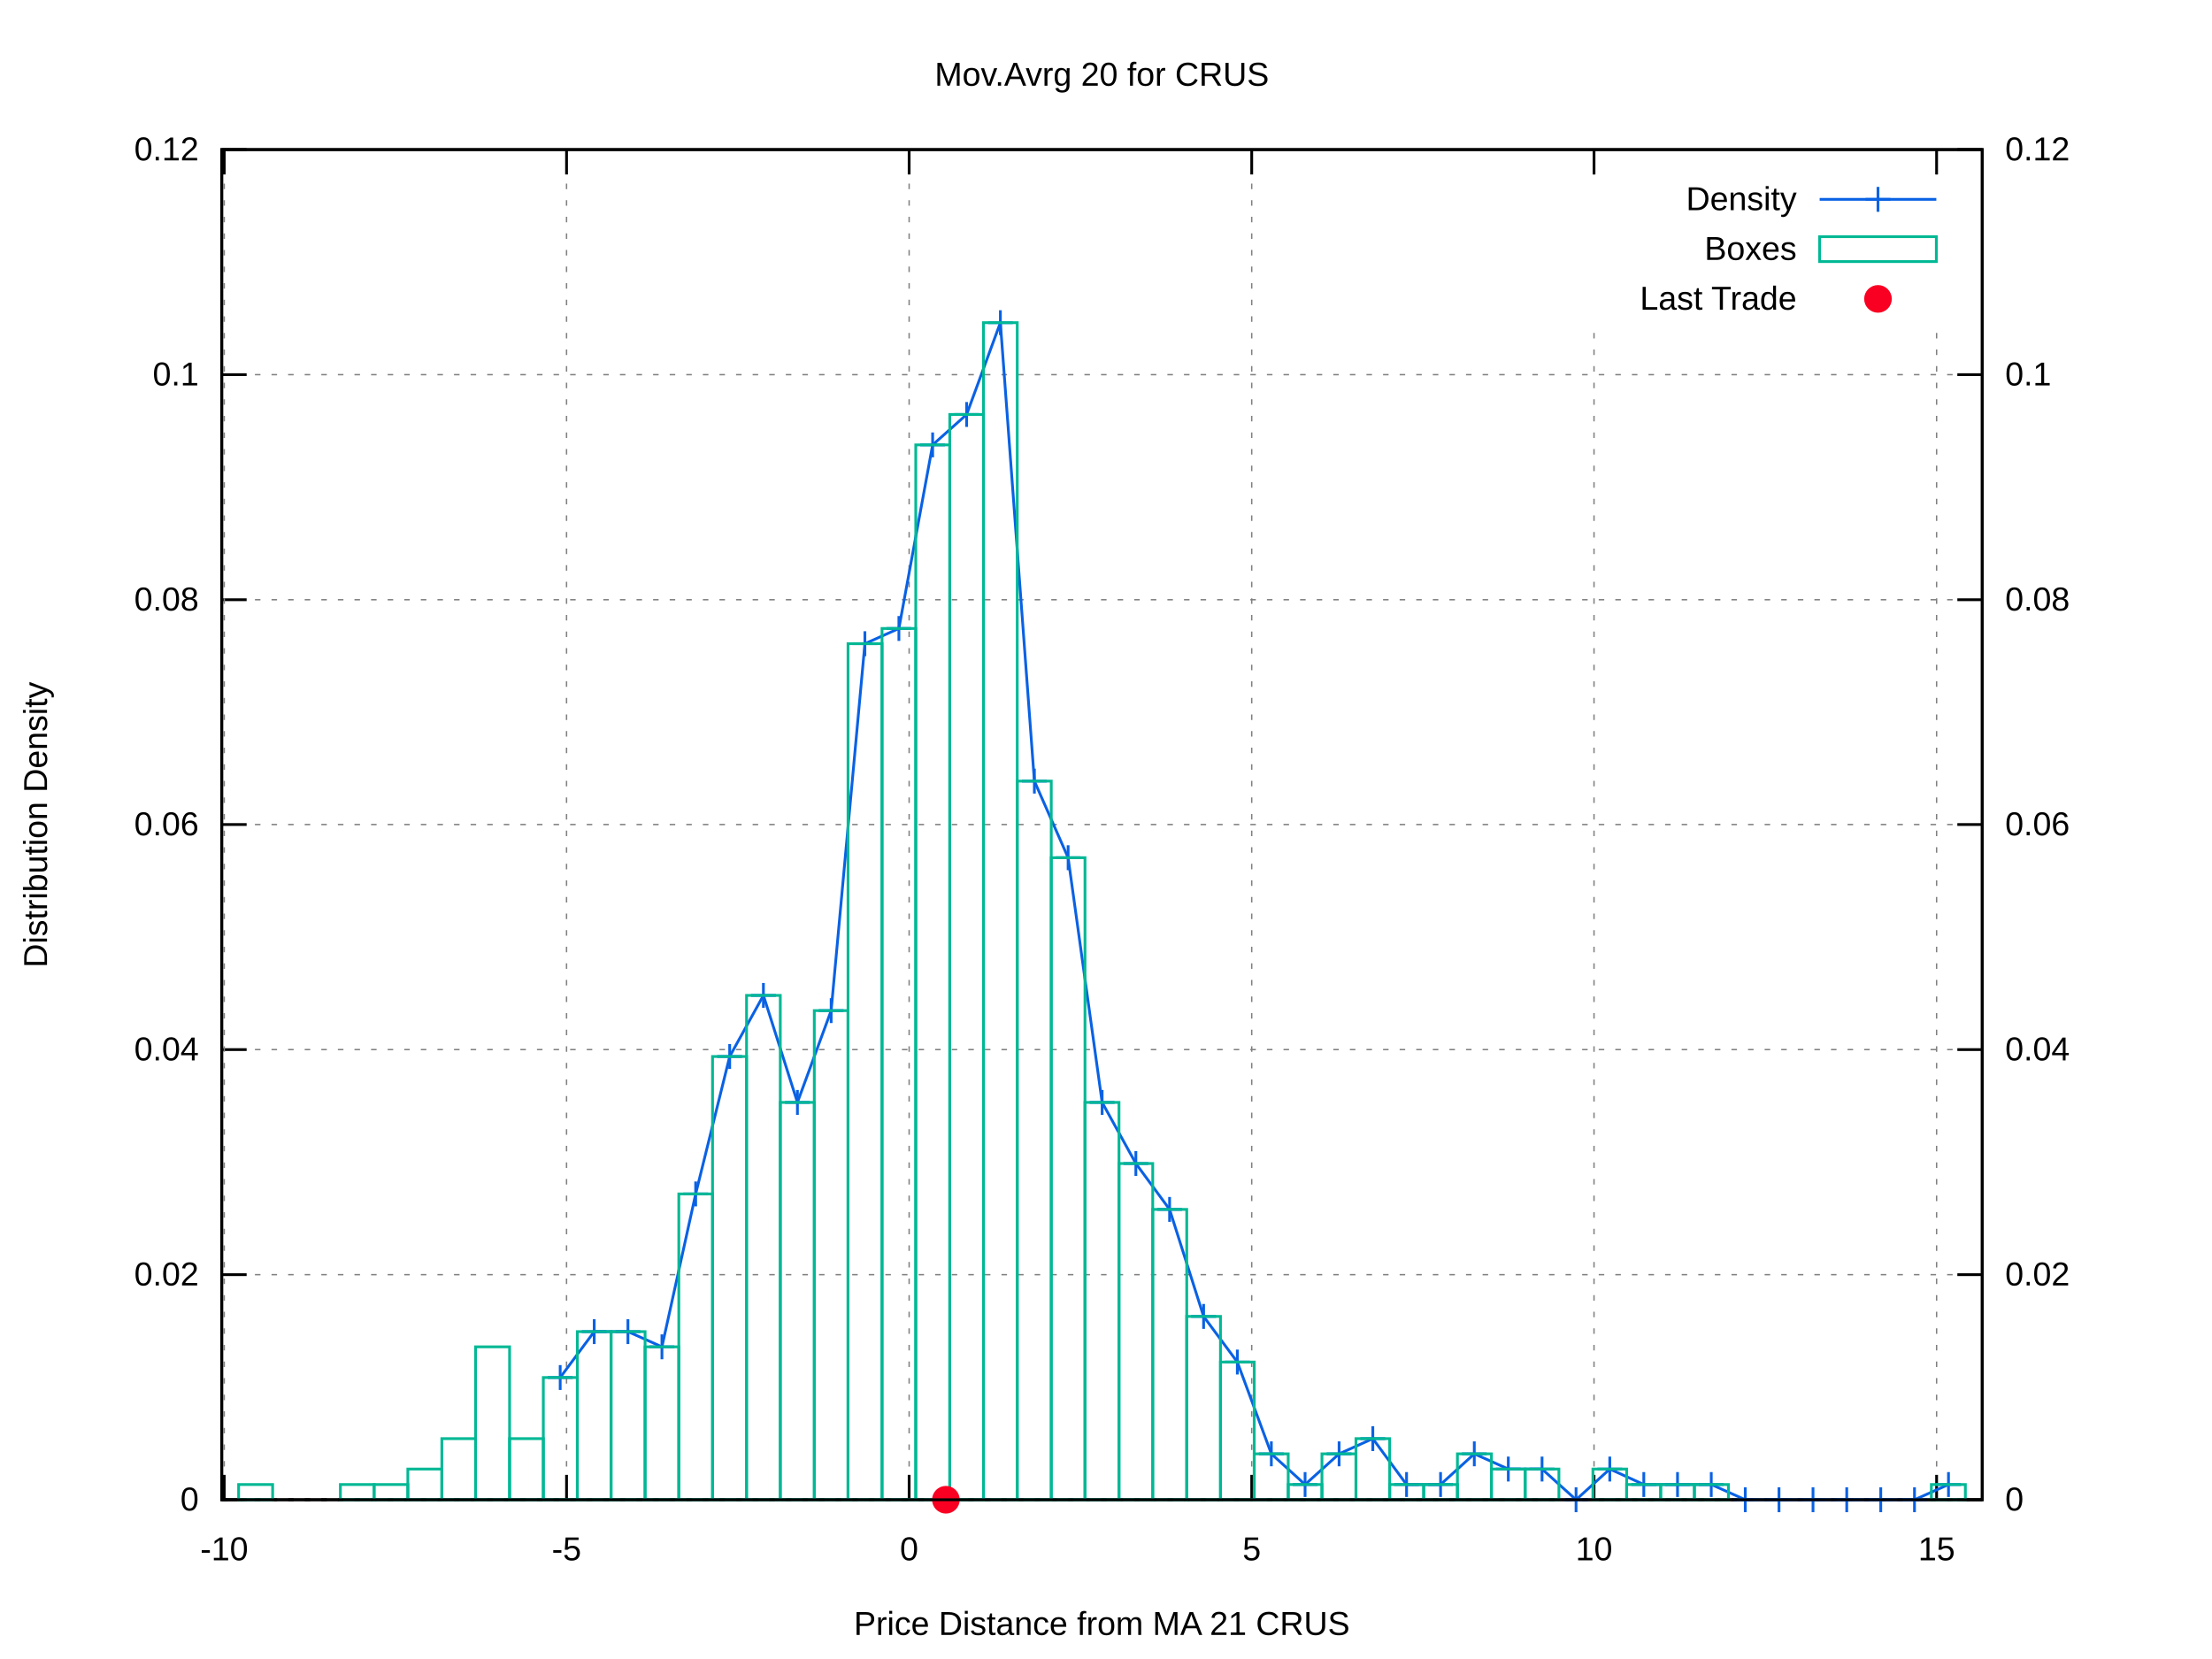
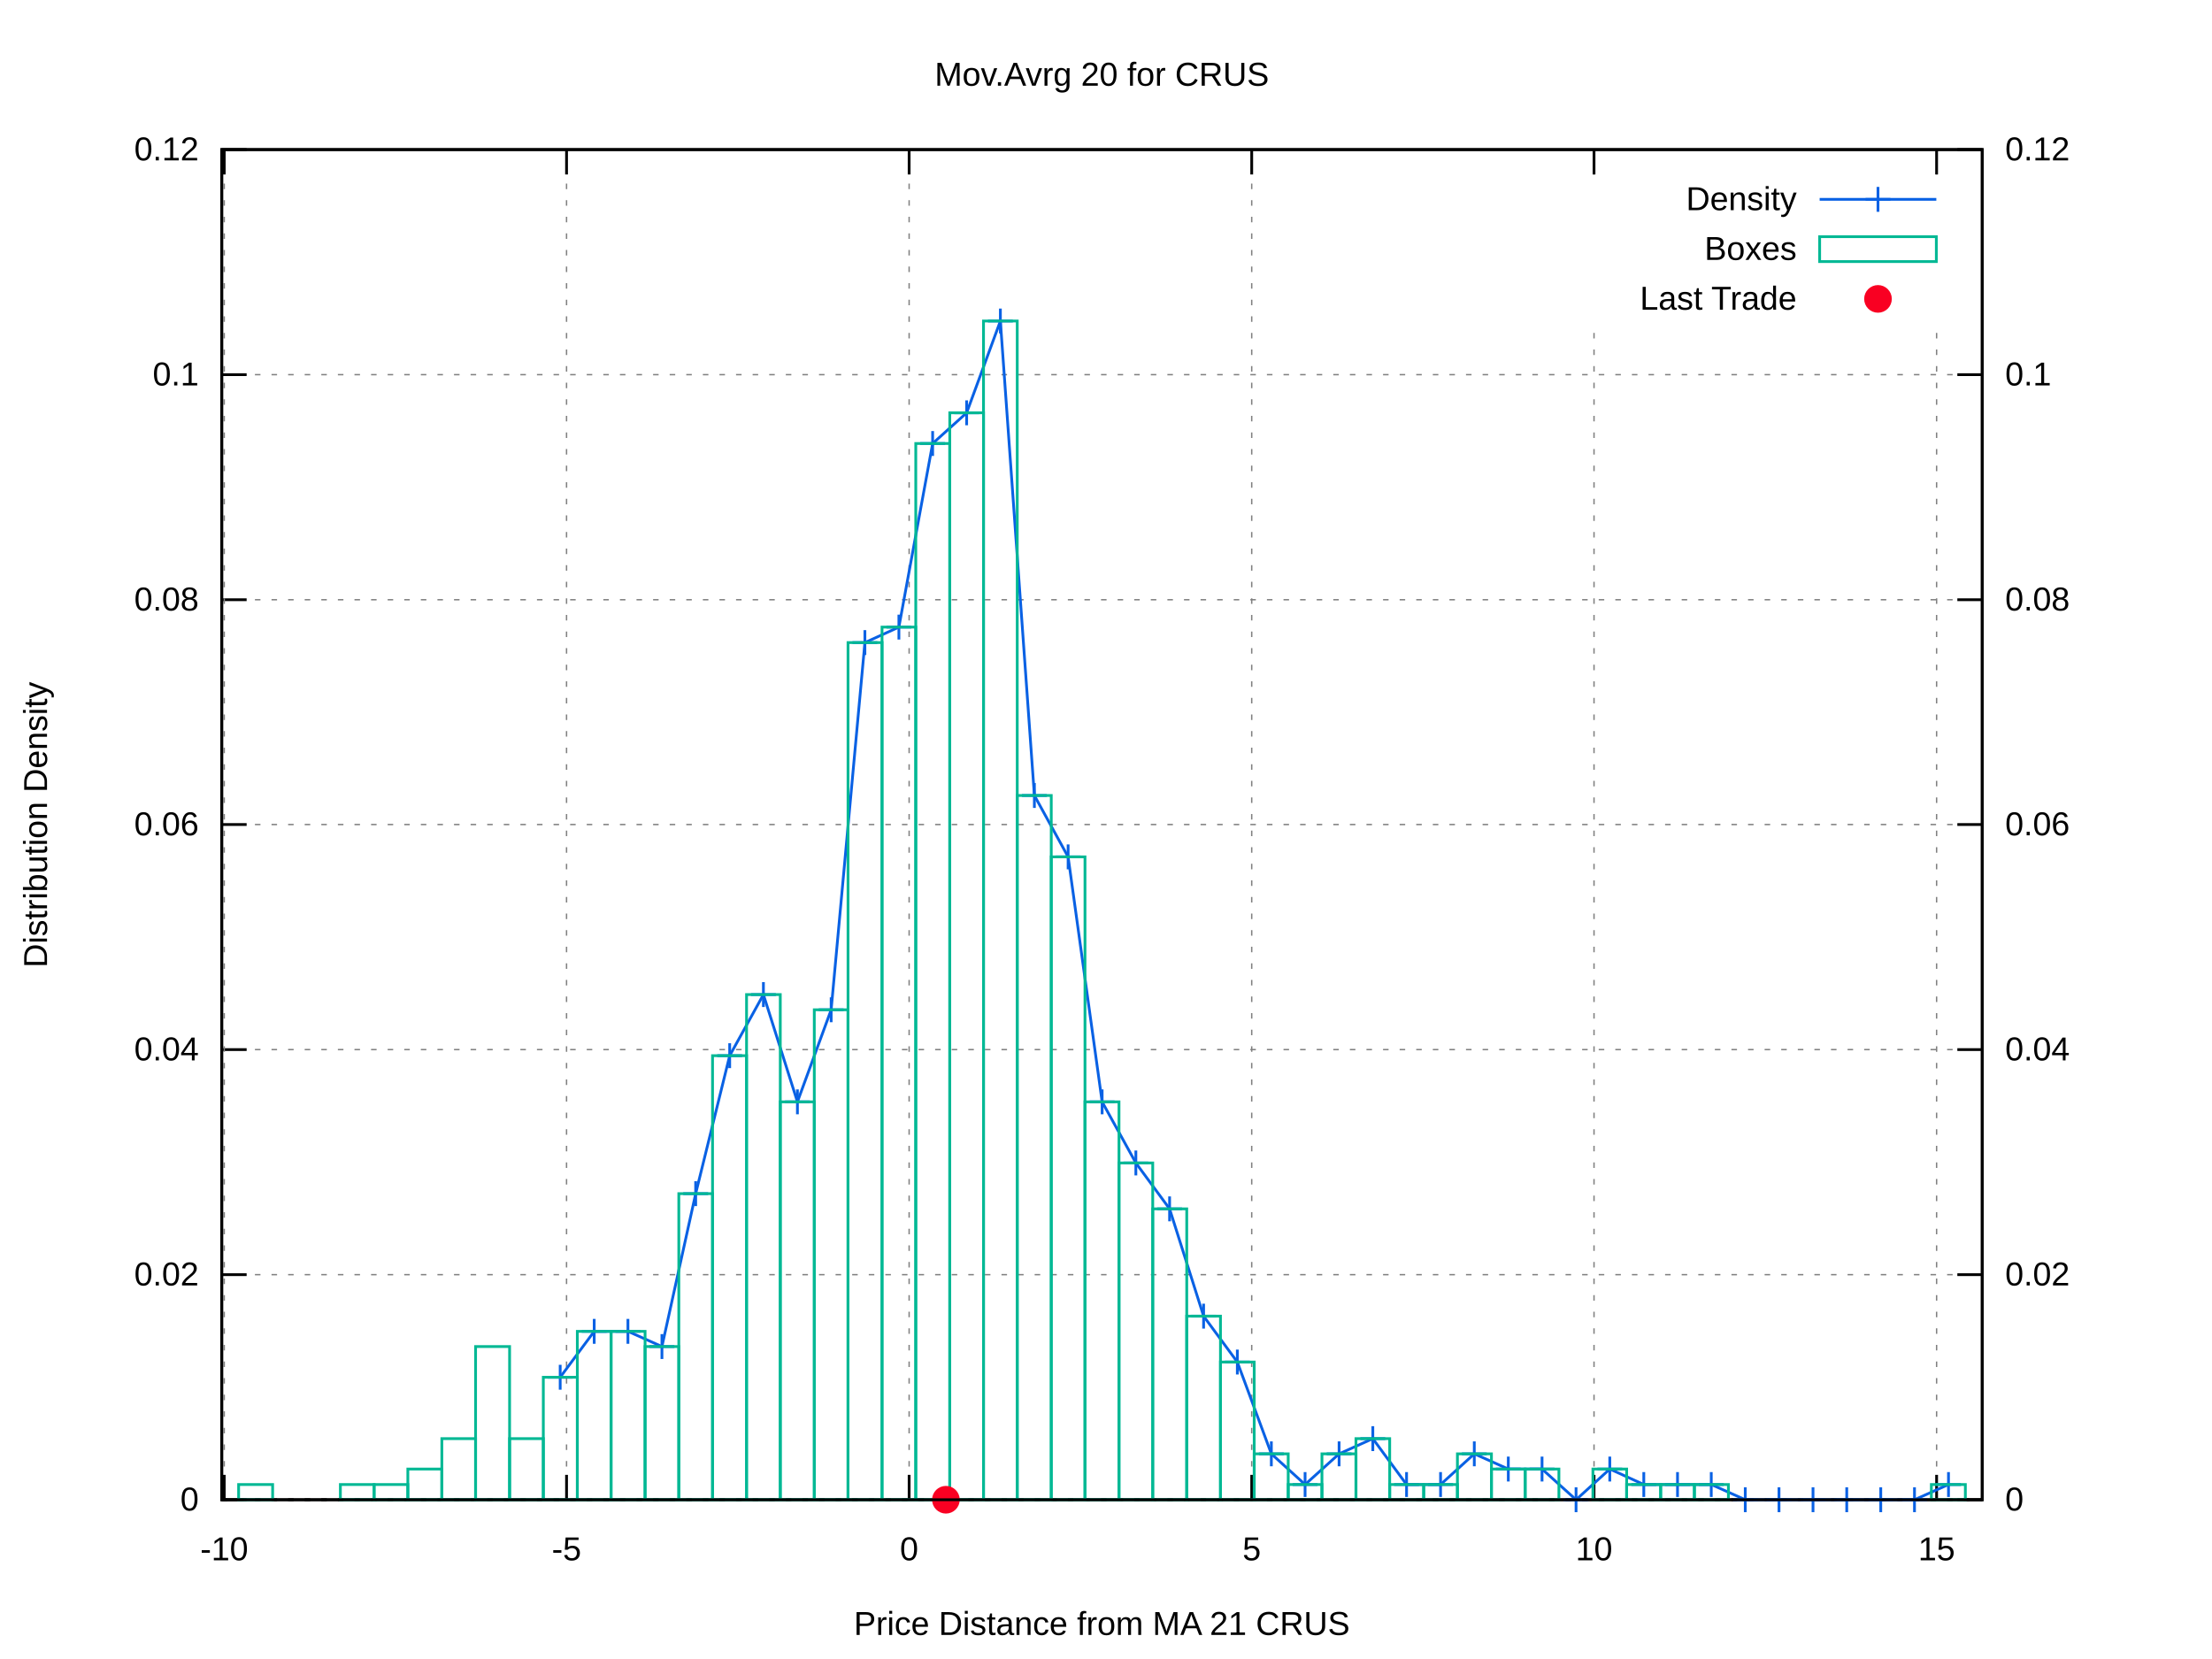
<svg xmlns="http://www.w3.org/2000/svg" xmlns:xlink="http://www.w3.org/1999/xlink" viewBox="0 0 800 600">
  <g id="gnuplot_canvas">
    <rect x="0" y="0" width="800" height="600" fill="#ffffff" />
    <defs>
      <circle id="gpDot" r="0.5" stroke-width="0.5" />
      <path id="gpPt0" stroke-width="0.222" stroke="currentColor" d="M-1,0 h2 M0,-1 v2" />
      <path id="gpPt1" stroke-width="0.222" stroke="currentColor" d="M-1,-1 L1,1 M1,-1 L-1,1" />
      <path id="gpPt2" stroke-width="0.222" stroke="currentColor" d="M-1,0 L1,0 M0,-1 L0,1 M-1,-1 L1,1 M-1,1 L1,-1" />
      <rect id="gpPt3" stroke-width="0.222" stroke="currentColor" x="-1" y="-1" width="2" height="2" />
      <rect id="gpPt4" stroke-width="0.222" stroke="currentColor" fill="currentColor" x="-1" y="-1" width="2" height="2" />
      <circle id="gpPt5" stroke-width="0.222" stroke="currentColor" cx="0" cy="0" r="1" />
      <use xlink:href="#gpPt5" id="gpPt6" fill="currentColor" stroke="none" />
      <path id="gpPt7" stroke-width="0.222" stroke="currentColor" d="M0,-1.33 L-1.33,0.67 L1.33,0.67 z" />
      <use xlink:href="#gpPt7" id="gpPt8" fill="currentColor" stroke="none" />
      <use xlink:href="#gpPt7" id="gpPt9" stroke="currentColor" transform="rotate(180)" />
      <use xlink:href="#gpPt9" id="gpPt10" fill="currentColor" stroke="none" />
      <use xlink:href="#gpPt3" id="gpPt11" stroke="currentColor" transform="rotate(45)" />
      <use xlink:href="#gpPt11" id="gpPt12" fill="currentColor" stroke="none" />
      <path id="gpPt13" stroke-width="0.222" stroke="currentColor" d="M0,1.330 L1.265,0.411 L0.782,-1.067 L-0.782,-1.076 L-1.265,0.411 z" />
      <use xlink:href="#gpPt13" id="gpPt14" fill="currentColor" stroke="none" />
      <filter id="textbox" filterUnits="objectBoundingBox" x="0" y="0" height="1" width="1">
        <feFlood flood-color="#FFFFFF" flood-opacity="1" result="bgnd" />
        <feComposite in="SourceGraphic" in2="bgnd" operator="atop" />
      </filter>
      <filter id="greybox" filterUnits="objectBoundingBox" x="0" y="0" height="1" width="1">
        <feFlood flood-color="lightgrey" flood-opacity="1" result="grey" />
        <feComposite in="SourceGraphic" in2="grey" operator="atop" />
      </filter>
    </defs>
    <g fill="none" color="#FFFFFF" stroke="black" stroke-width="1.00" stroke-linecap="butt" stroke-linejoin="miter">
</g>
    <g fill="none" color="black" stroke="currentColor" stroke-width="1.00" stroke-linecap="butt" stroke-linejoin="miter">
</g>
    <g fill="none" color="black" stroke="black" stroke-width="0.50" stroke-linecap="butt" stroke-linejoin="miter">
</g>
    <g fill="none" color="gray" stroke="currentColor" stroke-width="0.50" stroke-linecap="butt" stroke-linejoin="miter">
      <path stroke="gray" stroke-dasharray="2,4" class="gridline" d="M80.2,542.4 L716.9,542.4  " />
    </g>
    <g fill="none" color="gray" stroke="gray" stroke-width="1.00" stroke-linecap="butt" stroke-linejoin="miter">
</g>
    <g fill="none" color="black" stroke="currentColor" stroke-width="1.00" stroke-linecap="butt" stroke-linejoin="miter">
      <path stroke="black" d="M80.2,542.4 L89.2,542.4  " />
      <g transform="translate(71.9,546.3)" stroke="none" fill="black" font-family="arial" font-size="12.00" text-anchor="end">
        <text>
          <tspan font-family="arial"> 0</tspan>
        </text>
      </g>
    </g>
    <g fill="none" color="black" stroke="currentColor" stroke-width="1.00" stroke-linecap="butt" stroke-linejoin="miter">
</g>
    <g fill="none" color="black" stroke="black" stroke-width="0.50" stroke-linecap="butt" stroke-linejoin="miter">
</g>
    <g fill="none" color="gray" stroke="currentColor" stroke-width="0.50" stroke-linecap="butt" stroke-linejoin="miter">
      <path stroke="gray" stroke-dasharray="2,4" class="gridline" d="M80.2,461.0 L716.9,461.0  " />
    </g>
    <g fill="none" color="gray" stroke="gray" stroke-width="1.00" stroke-linecap="butt" stroke-linejoin="miter">
</g>
    <g fill="none" color="black" stroke="currentColor" stroke-width="1.00" stroke-linecap="butt" stroke-linejoin="miter">
      <path stroke="black" d="M80.2,461.0 L89.2,461.0  " />
      <g transform="translate(71.9,464.9)" stroke="none" fill="black" font-family="arial" font-size="12.00" text-anchor="end">
        <text>
          <tspan font-family="arial"> 0.02</tspan>
        </text>
      </g>
    </g>
    <g fill="none" color="black" stroke="currentColor" stroke-width="1.00" stroke-linecap="butt" stroke-linejoin="miter">
</g>
    <g fill="none" color="black" stroke="black" stroke-width="0.50" stroke-linecap="butt" stroke-linejoin="miter">
</g>
    <g fill="none" color="gray" stroke="currentColor" stroke-width="0.50" stroke-linecap="butt" stroke-linejoin="miter">
      <path stroke="gray" stroke-dasharray="2,4" class="gridline" d="M80.2,379.6 L716.9,379.6  " />
    </g>
    <g fill="none" color="gray" stroke="gray" stroke-width="1.00" stroke-linecap="butt" stroke-linejoin="miter">
</g>
    <g fill="none" color="black" stroke="currentColor" stroke-width="1.00" stroke-linecap="butt" stroke-linejoin="miter">
      <path stroke="black" d="M80.2,379.6 L89.2,379.6  " />
      <g transform="translate(71.9,383.5)" stroke="none" fill="black" font-family="arial" font-size="12.00" text-anchor="end">
        <text>
          <tspan font-family="arial"> 0.04</tspan>
        </text>
      </g>
    </g>
    <g fill="none" color="black" stroke="currentColor" stroke-width="1.00" stroke-linecap="butt" stroke-linejoin="miter">
</g>
    <g fill="none" color="black" stroke="black" stroke-width="0.50" stroke-linecap="butt" stroke-linejoin="miter">
</g>
    <g fill="none" color="gray" stroke="currentColor" stroke-width="0.50" stroke-linecap="butt" stroke-linejoin="miter">
      <path stroke="gray" stroke-dasharray="2,4" class="gridline" d="M80.2,298.2 L716.9,298.2  " />
    </g>
    <g fill="none" color="gray" stroke="gray" stroke-width="1.00" stroke-linecap="butt" stroke-linejoin="miter">
</g>
    <g fill="none" color="black" stroke="currentColor" stroke-width="1.00" stroke-linecap="butt" stroke-linejoin="miter">
      <path stroke="black" d="M80.2,298.2 L89.2,298.2  " />
      <g transform="translate(71.9,302.1)" stroke="none" fill="black" font-family="arial" font-size="12.00" text-anchor="end">
        <text>
          <tspan font-family="arial"> 0.06</tspan>
        </text>
      </g>
    </g>
    <g fill="none" color="black" stroke="currentColor" stroke-width="1.00" stroke-linecap="butt" stroke-linejoin="miter">
</g>
    <g fill="none" color="black" stroke="black" stroke-width="0.50" stroke-linecap="butt" stroke-linejoin="miter">
</g>
    <g fill="none" color="gray" stroke="currentColor" stroke-width="0.50" stroke-linecap="butt" stroke-linejoin="miter">
      <path stroke="gray" stroke-dasharray="2,4" class="gridline" d="M80.2,216.9 L716.9,216.9  " />
    </g>
    <g fill="none" color="gray" stroke="gray" stroke-width="1.00" stroke-linecap="butt" stroke-linejoin="miter">
</g>
    <g fill="none" color="black" stroke="currentColor" stroke-width="1.00" stroke-linecap="butt" stroke-linejoin="miter">
      <path stroke="black" d="M80.2,216.9 L89.2,216.9  " />
      <g transform="translate(71.9,220.8)" stroke="none" fill="black" font-family="arial" font-size="12.00" text-anchor="end">
        <text>
          <tspan font-family="arial"> 0.08</tspan>
        </text>
      </g>
    </g>
    <g fill="none" color="black" stroke="currentColor" stroke-width="1.00" stroke-linecap="butt" stroke-linejoin="miter">
</g>
    <g fill="none" color="black" stroke="black" stroke-width="0.50" stroke-linecap="butt" stroke-linejoin="miter">
</g>
    <g fill="none" color="gray" stroke="currentColor" stroke-width="0.50" stroke-linecap="butt" stroke-linejoin="miter">
      <path stroke="gray" stroke-dasharray="2,4" class="gridline" d="M80.2,135.5 L716.9,135.5  " />
    </g>
    <g fill="none" color="gray" stroke="gray" stroke-width="1.00" stroke-linecap="butt" stroke-linejoin="miter">
</g>
    <g fill="none" color="black" stroke="currentColor" stroke-width="1.00" stroke-linecap="butt" stroke-linejoin="miter">
      <path stroke="black" d="M80.2,135.5 L89.2,135.5  " />
      <g transform="translate(71.9,139.4)" stroke="none" fill="black" font-family="arial" font-size="12.00" text-anchor="end">
        <text>
          <tspan font-family="arial"> 0.1</tspan>
        </text>
      </g>
    </g>
    <g fill="none" color="black" stroke="currentColor" stroke-width="1.00" stroke-linecap="butt" stroke-linejoin="miter">
</g>
    <g fill="none" color="black" stroke="black" stroke-width="0.50" stroke-linecap="butt" stroke-linejoin="miter">
</g>
    <g fill="none" color="gray" stroke="currentColor" stroke-width="0.50" stroke-linecap="butt" stroke-linejoin="miter">
      <path stroke="gray" stroke-dasharray="2,4" class="gridline" d="M80.2,54.1 L716.9,54.1  " />
    </g>
    <g fill="none" color="gray" stroke="gray" stroke-width="1.00" stroke-linecap="butt" stroke-linejoin="miter">
</g>
    <g fill="none" color="black" stroke="currentColor" stroke-width="1.00" stroke-linecap="butt" stroke-linejoin="miter">
      <path stroke="black" d="M80.2,54.1 L89.2,54.1  " />
      <g transform="translate(71.9,58.0)" stroke="none" fill="black" font-family="arial" font-size="12.00" text-anchor="end">
        <text>
          <tspan font-family="arial"> 0.12</tspan>
        </text>
      </g>
    </g>
    <g fill="none" color="black" stroke="currentColor" stroke-width="1.00" stroke-linecap="butt" stroke-linejoin="miter">
</g>
    <g fill="none" color="black" stroke="black" stroke-width="0.50" stroke-linecap="butt" stroke-linejoin="miter">
</g>
    <g fill="none" color="gray" stroke="currentColor" stroke-width="0.50" stroke-linecap="butt" stroke-linejoin="miter">
      <path stroke="gray" stroke-dasharray="2,4" class="gridline" d="M81.1,542.4 L81.1,54.1  " />
    </g>
    <g fill="none" color="gray" stroke="gray" stroke-width="1.00" stroke-linecap="butt" stroke-linejoin="miter">
</g>
    <g fill="none" color="black" stroke="currentColor" stroke-width="1.00" stroke-linecap="butt" stroke-linejoin="miter">
      <path stroke="black" d="M81.1,542.4 L81.1,533.4 M81.1,54.1 L81.1,63.1  " />
      <g transform="translate(81.1,564.3)" stroke="none" fill="black" font-family="arial" font-size="12.00" text-anchor="middle">
        <text>
          <tspan font-family="arial">-10</tspan>
        </text>
      </g>
    </g>
    <g fill="none" color="black" stroke="currentColor" stroke-width="1.00" stroke-linecap="butt" stroke-linejoin="miter">
</g>
    <g fill="none" color="black" stroke="black" stroke-width="0.50" stroke-linecap="butt" stroke-linejoin="miter">
</g>
    <g fill="none" color="gray" stroke="currentColor" stroke-width="0.50" stroke-linecap="butt" stroke-linejoin="miter">
      <path stroke="gray" stroke-dasharray="2,4" class="gridline" d="M204.9,542.4 L204.9,54.1  " />
    </g>
    <g fill="none" color="gray" stroke="gray" stroke-width="1.00" stroke-linecap="butt" stroke-linejoin="miter">
</g>
    <g fill="none" color="black" stroke="currentColor" stroke-width="1.00" stroke-linecap="butt" stroke-linejoin="miter">
      <path stroke="black" d="M204.9,542.4 L204.9,533.4 M204.9,54.1 L204.9,63.1  " />
      <g transform="translate(204.9,564.3)" stroke="none" fill="black" font-family="arial" font-size="12.00" text-anchor="middle">
        <text>
          <tspan font-family="arial">-5</tspan>
        </text>
      </g>
    </g>
    <g fill="none" color="black" stroke="currentColor" stroke-width="1.00" stroke-linecap="butt" stroke-linejoin="miter">
</g>
    <g fill="none" color="black" stroke="black" stroke-width="0.50" stroke-linecap="butt" stroke-linejoin="miter">
</g>
    <g fill="none" color="gray" stroke="currentColor" stroke-width="0.50" stroke-linecap="butt" stroke-linejoin="miter">
      <path stroke="gray" stroke-dasharray="2,4" class="gridline" d="M328.8,542.4 L328.8,54.1  " />
    </g>
    <g fill="none" color="gray" stroke="gray" stroke-width="1.00" stroke-linecap="butt" stroke-linejoin="miter">
</g>
    <g fill="none" color="black" stroke="currentColor" stroke-width="1.00" stroke-linecap="butt" stroke-linejoin="miter">
      <path stroke="black" d="M328.8,542.4 L328.8,533.4 M328.8,54.1 L328.8,63.1  " />
      <g transform="translate(328.8,564.3)" stroke="none" fill="black" font-family="arial" font-size="12.00" text-anchor="middle">
        <text>
          <tspan font-family="arial"> 0</tspan>
        </text>
      </g>
    </g>
    <g fill="none" color="black" stroke="currentColor" stroke-width="1.00" stroke-linecap="butt" stroke-linejoin="miter">
</g>
    <g fill="none" color="black" stroke="black" stroke-width="0.50" stroke-linecap="butt" stroke-linejoin="miter">
</g>
    <g fill="none" color="gray" stroke="currentColor" stroke-width="0.50" stroke-linecap="butt" stroke-linejoin="miter">
      <path stroke="gray" stroke-dasharray="2,4" class="gridline" d="M452.7,542.4 L452.7,54.1  " />
    </g>
    <g fill="none" color="gray" stroke="gray" stroke-width="1.00" stroke-linecap="butt" stroke-linejoin="miter">
</g>
    <g fill="none" color="black" stroke="currentColor" stroke-width="1.00" stroke-linecap="butt" stroke-linejoin="miter">
      <path stroke="black" d="M452.7,542.4 L452.7,533.4 M452.7,54.1 L452.7,63.1  " />
      <g transform="translate(452.7,564.3)" stroke="none" fill="black" font-family="arial" font-size="12.00" text-anchor="middle">
        <text>
          <tspan font-family="arial"> 5</tspan>
        </text>
      </g>
    </g>
    <g fill="none" color="black" stroke="currentColor" stroke-width="1.00" stroke-linecap="butt" stroke-linejoin="miter">
</g>
    <g fill="none" color="black" stroke="black" stroke-width="0.50" stroke-linecap="butt" stroke-linejoin="miter">
</g>
    <g fill="none" color="gray" stroke="currentColor" stroke-width="0.50" stroke-linecap="butt" stroke-linejoin="miter">
      <path stroke="gray" stroke-dasharray="2,4" class="gridline" d="M576.5,542.4 L576.5,117.1 M576.5,63.1 L576.5,54.1  " />
    </g>
    <g fill="none" color="gray" stroke="gray" stroke-width="1.00" stroke-linecap="butt" stroke-linejoin="miter">
</g>
    <g fill="none" color="black" stroke="currentColor" stroke-width="1.00" stroke-linecap="butt" stroke-linejoin="miter">
      <path stroke="black" d="M576.5,542.4 L576.5,533.4 M576.5,54.1 L576.5,63.1  " />
      <g transform="translate(576.5,564.3)" stroke="none" fill="black" font-family="arial" font-size="12.00" text-anchor="middle">
        <text>
          <tspan font-family="arial"> 10</tspan>
        </text>
      </g>
    </g>
    <g fill="none" color="black" stroke="currentColor" stroke-width="1.00" stroke-linecap="butt" stroke-linejoin="miter">
</g>
    <g fill="none" color="black" stroke="black" stroke-width="0.50" stroke-linecap="butt" stroke-linejoin="miter">
</g>
    <g fill="none" color="gray" stroke="currentColor" stroke-width="0.50" stroke-linecap="butt" stroke-linejoin="miter">
      <path stroke="gray" stroke-dasharray="2,4" class="gridline" d="M700.4,542.4 L700.4,117.1 M700.4,63.1 L700.4,54.1  " />
    </g>
    <g fill="none" color="gray" stroke="gray" stroke-width="1.00" stroke-linecap="butt" stroke-linejoin="miter">
</g>
    <g fill="none" color="black" stroke="currentColor" stroke-width="1.00" stroke-linecap="butt" stroke-linejoin="miter">
      <path stroke="black" d="M700.4,542.4 L700.4,533.4 M700.4,54.1 L700.4,63.1  " />
      <g transform="translate(700.4,564.3)" stroke="none" fill="black" font-family="arial" font-size="12.00" text-anchor="middle">
        <text>
          <tspan font-family="arial"> 15</tspan>
        </text>
      </g>
    </g>
    <g fill="none" color="black" stroke="currentColor" stroke-width="1.00" stroke-linecap="butt" stroke-linejoin="miter">
      <path stroke="black" d="M716.9,542.4 L707.9,542.4  " />
      <g transform="translate(725.2,546.3)" stroke="none" fill="black" font-family="arial" font-size="12.00" text-anchor="start">
        <text>
          <tspan font-family="arial"> 0</tspan>
        </text>
      </g>
    </g>
    <g fill="none" color="black" stroke="currentColor" stroke-width="1.00" stroke-linecap="butt" stroke-linejoin="miter">
      <path stroke="black" d="M716.9,461.0 L707.9,461.0  " />
      <g transform="translate(725.2,464.9)" stroke="none" fill="black" font-family="arial" font-size="12.00" text-anchor="start">
        <text>
          <tspan font-family="arial"> 0.02</tspan>
        </text>
      </g>
    </g>
    <g fill="none" color="black" stroke="currentColor" stroke-width="1.00" stroke-linecap="butt" stroke-linejoin="miter">
      <path stroke="black" d="M716.9,379.6 L707.9,379.6  " />
      <g transform="translate(725.2,383.5)" stroke="none" fill="black" font-family="arial" font-size="12.00" text-anchor="start">
        <text>
          <tspan font-family="arial"> 0.04</tspan>
        </text>
      </g>
    </g>
    <g fill="none" color="black" stroke="currentColor" stroke-width="1.00" stroke-linecap="butt" stroke-linejoin="miter">
      <path stroke="black" d="M716.9,298.2 L707.9,298.2  " />
      <g transform="translate(725.2,302.1)" stroke="none" fill="black" font-family="arial" font-size="12.00" text-anchor="start">
        <text>
          <tspan font-family="arial"> 0.06</tspan>
        </text>
      </g>
    </g>
    <g fill="none" color="black" stroke="currentColor" stroke-width="1.00" stroke-linecap="butt" stroke-linejoin="miter">
      <path stroke="black" d="M716.9,216.9 L707.9,216.9  " />
      <g transform="translate(725.2,220.8)" stroke="none" fill="black" font-family="arial" font-size="12.00" text-anchor="start">
        <text>
          <tspan font-family="arial"> 0.08</tspan>
        </text>
      </g>
    </g>
    <g fill="none" color="black" stroke="currentColor" stroke-width="1.00" stroke-linecap="butt" stroke-linejoin="miter">
      <path stroke="black" d="M716.9,135.5 L707.9,135.5  " />
      <g transform="translate(725.2,139.4)" stroke="none" fill="black" font-family="arial" font-size="12.00" text-anchor="start">
        <text>
          <tspan font-family="arial"> 0.1</tspan>
        </text>
      </g>
    </g>
    <g fill="none" color="black" stroke="currentColor" stroke-width="1.00" stroke-linecap="butt" stroke-linejoin="miter">
      <path stroke="black" d="M716.9,54.1 L707.9,54.1  " />
      <g transform="translate(725.2,58.0)" stroke="none" fill="black" font-family="arial" font-size="12.00" text-anchor="start">
        <text>
          <tspan font-family="arial"> 0.12</tspan>
        </text>
      </g>
    </g>
    <g fill="none" color="black" stroke="currentColor" stroke-width="1.00" stroke-linecap="butt" stroke-linejoin="miter">
</g>
    <g fill="none" color="gray" stroke="currentColor" stroke-width="1.00" stroke-linecap="butt" stroke-linejoin="miter">
      <path stroke="black" stroke-dasharray="2,4" d="M80.2,542.4 L716.9,542.4  " />
    </g>
    <g fill="none" color="black" stroke="currentColor" stroke-width="1.00" stroke-linecap="butt" stroke-linejoin="miter">
      <path stroke="black" d="M80.2,54.1 L80.2,542.4 L716.9,542.4 L716.9,54.1 L80.2,54.1 Z  " />
    </g>
    <g fill="none" color="black" stroke="currentColor" stroke-width="1.00" stroke-linecap="butt" stroke-linejoin="miter">
      <g transform="translate(17.0,298.3) rotate(270)" stroke="none" fill="black" font-family="arial" font-size="12.00" text-anchor="middle">
        <text>
          <tspan font-family="arial">Distribution Density</tspan>
        </text>
      </g>
    </g>
    <g fill="none" color="black" stroke="currentColor" stroke-width="1.00" stroke-linecap="butt" stroke-linejoin="miter">
      <g transform="translate(398.5,591.3)" stroke="none" fill="black" font-family="arial" font-size="12.00" text-anchor="middle">
        <text>
          <tspan font-family="arial">Price Distance from MA 21 CRUS</tspan>
        </text>
      </g>
    </g>
    <g fill="none" color="black" stroke="currentColor" stroke-width="1.00" stroke-linecap="butt" stroke-linejoin="miter">
      <g transform="translate(398.5,31.0)" stroke="none" fill="black" font-family="arial" font-size="12.00" text-anchor="middle">
        <text>
          <tspan font-family="arial">Mov.Avrg 20 for CRUS </tspan>
        </text>
      </g>
    </g>
    <g id="gnuplot_plot_1">
      <g fill="none" color="black" stroke="currentColor" stroke-width="1.00" stroke-linecap="butt" stroke-linejoin="miter">
        <g transform="translate(649.8,76.0)" stroke="none" fill="black" font-family="arial" font-size="12.00" text-anchor="end">
          <text>
            <tspan font-family="arial">Density</tspan>
          </text>
        </g>
      </g>
      <g fill="none" color="black" stroke="currentColor" stroke-width="1.00" stroke-linecap="butt" stroke-linejoin="miter">
-         <path stroke="rgb(  9,  97, 228)" d="M658.1,72.1 L700.3,72.1 M202.6,498.2 L214.9,481.6 L227.1,481.6 L239.4,487.1 L251.6,431.8 L263.9,382.1   L276.1,360.0 L288.4,398.7 L300.6,365.5 L312.8,232.8 L325.1,227.3 L337.3,160.9 L349.6,149.9 L361.8,116.7   L374.1,282.5 L386.3,310.2 L398.6,398.7 L410.8,420.8 L423.0,437.4 L435.3,476.1 L447.5,492.6 L459.8,525.8   L472.0,536.9 L484.3,525.8 L496.5,520.3 L508.7,536.9 L521.0,536.9 L533.2,525.8 L545.5,531.3 L557.7,531.3   L570.0,542.4 L582.2,531.3 L594.5,536.9 L606.7,536.9 L618.9,536.9 L631.2,542.4 L643.4,542.4 L655.7,542.4   L667.9,542.4 L680.2,542.4 L692.4,542.4 L704.7,536.9  " />
-         <use xlink:href="#gpPt0" transform="translate(202.6,498.2) scale(4.50)" color="rgb(  9,  97, 228)" />
-         <use xlink:href="#gpPt0" transform="translate(214.9,481.6) scale(4.50)" color="rgb(  9,  97, 228)" />
-         <use xlink:href="#gpPt0" transform="translate(227.1,481.6) scale(4.50)" color="rgb(  9,  97, 228)" />
-         <use xlink:href="#gpPt0" transform="translate(239.4,487.1) scale(4.50)" color="rgb(  9,  97, 228)" />
-         <use xlink:href="#gpPt0" transform="translate(251.6,431.8) scale(4.50)" color="rgb(  9,  97, 228)" />
-         <use xlink:href="#gpPt0" transform="translate(263.9,382.1) scale(4.50)" color="rgb(  9,  97, 228)" />
-         <use xlink:href="#gpPt0" transform="translate(276.1,360.0) scale(4.50)" color="rgb(  9,  97, 228)" />
-         <use xlink:href="#gpPt0" transform="translate(288.4,398.7) scale(4.50)" color="rgb(  9,  97, 228)" />
-         <use xlink:href="#gpPt0" transform="translate(300.6,365.5) scale(4.50)" color="rgb(  9,  97, 228)" />
-         <use xlink:href="#gpPt0" transform="translate(312.8,232.8) scale(4.50)" color="rgb(  9,  97, 228)" />
-         <use xlink:href="#gpPt0" transform="translate(325.1,227.3) scale(4.50)" color="rgb(  9,  97, 228)" />
-         <use xlink:href="#gpPt0" transform="translate(337.3,160.9) scale(4.50)" color="rgb(  9,  97, 228)" />
-         <use xlink:href="#gpPt0" transform="translate(349.6,149.9) scale(4.50)" color="rgb(  9,  97, 228)" />
-         <use xlink:href="#gpPt0" transform="translate(361.8,116.7) scale(4.50)" color="rgb(  9,  97, 228)" />
-         <use xlink:href="#gpPt0" transform="translate(374.1,282.5) scale(4.50)" color="rgb(  9,  97, 228)" />
-         <use xlink:href="#gpPt0" transform="translate(386.3,310.2) scale(4.50)" color="rgb(  9,  97, 228)" />
-         <use xlink:href="#gpPt0" transform="translate(398.6,398.7) scale(4.50)" color="rgb(  9,  97, 228)" />
-         <use xlink:href="#gpPt0" transform="translate(410.8,420.8) scale(4.50)" color="rgb(  9,  97, 228)" />
-         <use xlink:href="#gpPt0" transform="translate(423.0,437.4) scale(4.50)" color="rgb(  9,  97, 228)" />
-         <use xlink:href="#gpPt0" transform="translate(435.3,476.1) scale(4.50)" color="rgb(  9,  97, 228)" />
+         <path stroke="rgb(  9,  97, 228)" d="M658.1,72.1 L700.3,72.1 M202.6,498.1 L214.9,481.5 L227.1,481.5 L239.4,487.0 L251.6,431.7 L263.9,381.8   L276.1,359.7 L288.4,398.5 L300.6,365.2 L312.8,232.4 L325.1,226.8 L337.3,160.4 L349.6,149.3 L361.8,116.1   L374.1,287.7 L386.3,309.9 L398.6,398.5 L410.8,420.6 L423.0,437.2 L435.3,476.0 L447.5,492.6 L459.8,525.8   L472.0,536.9 L484.3,525.8 L496.5,520.3 L508.7,536.9 L521.0,536.9 L533.2,525.8 L545.5,531.3 L557.7,531.3   L570.0,542.4 L582.2,531.3 L594.5,536.9 L606.7,536.9 L618.9,536.9 L631.2,542.4 L643.4,542.4 L655.7,542.4   L667.9,542.4 L680.2,542.4 L692.4,542.4 L704.7,536.9  " />
+         <use xlink:href="#gpPt0" transform="translate(202.6,498.1) scale(4.50)" color="rgb(  9,  97, 228)" />
+         <use xlink:href="#gpPt0" transform="translate(214.9,481.5) scale(4.50)" color="rgb(  9,  97, 228)" />
+         <use xlink:href="#gpPt0" transform="translate(227.1,481.5) scale(4.50)" color="rgb(  9,  97, 228)" />
+         <use xlink:href="#gpPt0" transform="translate(239.4,487.0) scale(4.50)" color="rgb(  9,  97, 228)" />
+         <use xlink:href="#gpPt0" transform="translate(251.6,431.7) scale(4.50)" color="rgb(  9,  97, 228)" />
+         <use xlink:href="#gpPt0" transform="translate(263.9,381.8) scale(4.50)" color="rgb(  9,  97, 228)" />
+         <use xlink:href="#gpPt0" transform="translate(276.1,359.7) scale(4.50)" color="rgb(  9,  97, 228)" />
+         <use xlink:href="#gpPt0" transform="translate(288.4,398.5) scale(4.50)" color="rgb(  9,  97, 228)" />
+         <use xlink:href="#gpPt0" transform="translate(300.6,365.2) scale(4.50)" color="rgb(  9,  97, 228)" />
+         <use xlink:href="#gpPt0" transform="translate(312.8,232.4) scale(4.50)" color="rgb(  9,  97, 228)" />
+         <use xlink:href="#gpPt0" transform="translate(325.1,226.8) scale(4.50)" color="rgb(  9,  97, 228)" />
+         <use xlink:href="#gpPt0" transform="translate(337.3,160.4) scale(4.50)" color="rgb(  9,  97, 228)" />
+         <use xlink:href="#gpPt0" transform="translate(349.6,149.3) scale(4.50)" color="rgb(  9,  97, 228)" />
+         <use xlink:href="#gpPt0" transform="translate(361.8,116.1) scale(4.50)" color="rgb(  9,  97, 228)" />
+         <use xlink:href="#gpPt0" transform="translate(374.1,287.7) scale(4.50)" color="rgb(  9,  97, 228)" />
+         <use xlink:href="#gpPt0" transform="translate(386.3,309.9) scale(4.50)" color="rgb(  9,  97, 228)" />
+         <use xlink:href="#gpPt0" transform="translate(398.6,398.5) scale(4.50)" color="rgb(  9,  97, 228)" />
+         <use xlink:href="#gpPt0" transform="translate(410.8,420.6) scale(4.50)" color="rgb(  9,  97, 228)" />
+         <use xlink:href="#gpPt0" transform="translate(423.0,437.2) scale(4.50)" color="rgb(  9,  97, 228)" />
+         <use xlink:href="#gpPt0" transform="translate(435.3,476.0) scale(4.50)" color="rgb(  9,  97, 228)" />
        <use xlink:href="#gpPt0" transform="translate(447.5,492.6) scale(4.50)" color="rgb(  9,  97, 228)" />
        <use xlink:href="#gpPt0" transform="translate(459.8,525.8) scale(4.50)" color="rgb(  9,  97, 228)" />
        <use xlink:href="#gpPt0" transform="translate(472.0,536.9) scale(4.50)" color="rgb(  9,  97, 228)" />
        <use xlink:href="#gpPt0" transform="translate(484.3,525.8) scale(4.50)" color="rgb(  9,  97, 228)" />
        <use xlink:href="#gpPt0" transform="translate(496.5,520.3) scale(4.50)" color="rgb(  9,  97, 228)" />
        <use xlink:href="#gpPt0" transform="translate(508.7,536.9) scale(4.50)" color="rgb(  9,  97, 228)" />
        <use xlink:href="#gpPt0" transform="translate(521.0,536.9) scale(4.50)" color="rgb(  9,  97, 228)" />
        <use xlink:href="#gpPt0" transform="translate(533.2,525.8) scale(4.50)" color="rgb(  9,  97, 228)" />
        <use xlink:href="#gpPt0" transform="translate(545.5,531.3) scale(4.50)" color="rgb(  9,  97, 228)" />
        <use xlink:href="#gpPt0" transform="translate(557.7,531.3) scale(4.50)" color="rgb(  9,  97, 228)" />
        <use xlink:href="#gpPt0" transform="translate(570.0,542.4) scale(4.50)" color="rgb(  9,  97, 228)" />
        <use xlink:href="#gpPt0" transform="translate(582.2,531.3) scale(4.50)" color="rgb(  9,  97, 228)" />
        <use xlink:href="#gpPt0" transform="translate(594.5,536.9) scale(4.50)" color="rgb(  9,  97, 228)" />
        <use xlink:href="#gpPt0" transform="translate(606.7,536.9) scale(4.50)" color="rgb(  9,  97, 228)" />
        <use xlink:href="#gpPt0" transform="translate(618.9,536.9) scale(4.50)" color="rgb(  9,  97, 228)" />
        <use xlink:href="#gpPt0" transform="translate(631.2,542.4) scale(4.50)" color="rgb(  9,  97, 228)" />
        <use xlink:href="#gpPt0" transform="translate(643.4,542.4) scale(4.50)" color="rgb(  9,  97, 228)" />
        <use xlink:href="#gpPt0" transform="translate(655.7,542.4) scale(4.50)" color="rgb(  9,  97, 228)" />
        <use xlink:href="#gpPt0" transform="translate(667.9,542.4) scale(4.50)" color="rgb(  9,  97, 228)" />
        <use xlink:href="#gpPt0" transform="translate(680.2,542.4) scale(4.50)" color="rgb(  9,  97, 228)" />
        <use xlink:href="#gpPt0" transform="translate(692.4,542.4) scale(4.50)" color="rgb(  9,  97, 228)" />
        <use xlink:href="#gpPt0" transform="translate(704.7,536.9) scale(4.50)" color="rgb(  9,  97, 228)" />
        <use xlink:href="#gpPt0" transform="translate(679.2,72.1) scale(4.50)" color="rgb(  9,  97, 228)" />
      </g>
    </g>
    <g id="gnuplot_plot_2">
      <g fill="none" color="black" stroke="currentColor" stroke-width="1.00" stroke-linecap="butt" stroke-linejoin="miter">
        <g transform="translate(649.8,94.0)" stroke="none" fill="black" font-family="arial" font-size="12.00" text-anchor="end">
          <text>
            <tspan font-family="arial">Boxes</tspan>
          </text>
        </g>
      </g>
      <g fill="none" color="black" stroke="currentColor" stroke-width="1.00" stroke-linecap="butt" stroke-linejoin="miter">
        <path stroke="rgb(  0, 184, 148)" d="M658.1,94.6 L700.3,94.6 L700.3,85.6 L658.1,85.6 L658.1,94.6 Z  " />
        <path stroke="rgb(  0, 184, 148)" d="M86.3,542.4 L86.3,536.9 L98.6,536.9 L98.6,542.4 L86.3,542.4 Z  " />
        <path stroke="rgb(  0, 184, 148)" d="M123.1,542.4 L123.1,536.9 L135.3,536.9 L135.3,542.4 L123.1,542.4 Z  " />
        <path stroke="rgb(  0, 184, 148)" d="M135.3,542.4 L135.3,536.9 L147.5,536.9 L147.5,542.4 L135.3,542.4 Z  " />
        <path stroke="rgb(  0, 184, 148)" d="M147.5,542.4 L147.5,531.3 L159.8,531.3 L159.8,542.4 L147.5,542.4 Z  " />
        <path stroke="rgb(  0, 184, 148)" d="M159.8,542.4 L159.8,520.3 L172.0,520.3 L172.0,542.4 L159.8,542.4 Z  " />
-         <path stroke="rgb(  0, 184, 148)" d="M172.0,542.4 L172.0,487.1 L184.3,487.1 L184.3,542.4 L172.0,542.4 Z  " />
+         <path stroke="rgb(  0, 184, 148)" d="M172.0,542.4 L172.0,487.0 L184.3,487.0 L184.3,542.4 L172.0,542.4 Z  " />
        <path stroke="rgb(  0, 184, 148)" d="M184.3,542.4 L184.3,520.3 L196.5,520.3 L196.5,542.4 L184.3,542.4 Z  " />
-         <path stroke="rgb(  0, 184, 148)" d="M196.5,542.4 L196.5,498.2 L208.8,498.2 L208.8,542.4 L196.5,542.4 Z  " />
-         <path stroke="rgb(  0, 184, 148)" d="M208.8,542.4 L208.8,481.6 L221.0,481.6 L221.0,542.4 L208.8,542.4 Z  " />
-         <path stroke="rgb(  0, 184, 148)" d="M221.0,542.4 L221.0,481.6 L233.3,481.6 L233.3,542.4 L221.0,542.4 Z  " />
-         <path stroke="rgb(  0, 184, 148)" d="M233.3,542.4 L233.3,487.1 L245.5,487.1 L245.5,542.4 L233.3,542.4 Z  " />
-         <path stroke="rgb(  0, 184, 148)" d="M245.5,542.4 L245.5,431.8 L257.7,431.8 L257.7,542.4 L245.5,542.4 Z  " />
-         <path stroke="rgb(  0, 184, 148)" d="M257.7,542.4 L257.7,382.1 L270.0,382.1 L270.0,542.4 L257.7,542.4 Z  " />
-         <path stroke="rgb(  0, 184, 148)" d="M270.0,542.4 L270.0,360.0 L282.2,360.0 L282.2,542.4 L270.0,542.4 Z  " />
-         <path stroke="rgb(  0, 184, 148)" d="M282.2,542.4 L282.2,398.7 L294.5,398.7 L294.5,542.4 L282.2,542.4 Z  " />
-         <path stroke="rgb(  0, 184, 148)" d="M294.5,542.4 L294.5,365.5 L306.7,365.5 L306.7,542.4 L294.5,542.4 Z  " />
-         <path stroke="rgb(  0, 184, 148)" d="M306.7,542.4 L306.7,232.8 L319.0,232.8 L319.0,542.4 L306.7,542.4 Z  " />
-         <path stroke="rgb(  0, 184, 148)" d="M319.0,542.4 L319.0,227.3 L331.2,227.3 L331.2,542.4 L319.0,542.4 Z  " />
-         <path stroke="rgb(  0, 184, 148)" d="M331.2,542.4 L331.2,160.9 L343.5,160.9 L343.5,542.4 L331.2,542.4 Z  " />
-         <path stroke="rgb(  0, 184, 148)" d="M343.5,542.4 L343.5,149.9 L355.7,149.9 L355.7,542.4 L343.5,542.4 Z  " />
-         <path stroke="rgb(  0, 184, 148)" d="M355.7,542.4 L355.7,116.7 L367.9,116.7 L367.9,542.4 L355.7,542.4 Z  " />
-         <path stroke="rgb(  0, 184, 148)" d="M367.9,542.4 L367.9,282.5 L380.2,282.5 L380.2,542.4 L367.9,542.4 Z  " />
-         <path stroke="rgb(  0, 184, 148)" d="M380.2,542.4 L380.2,310.2 L392.4,310.2 L392.4,542.4 L380.2,542.4 Z  " />
-         <path stroke="rgb(  0, 184, 148)" d="M392.4,542.4 L392.4,398.7 L404.7,398.7 L404.7,542.4 L392.4,542.4 Z  " />
-         <path stroke="rgb(  0, 184, 148)" d="M404.7,542.4 L404.7,420.8 L416.9,420.8 L416.9,542.4 L404.7,542.4 Z  " />
-         <path stroke="rgb(  0, 184, 148)" d="M416.9,542.4 L416.9,437.4 L429.2,437.4 L429.2,542.4 L416.9,542.4 Z  " />
-         <path stroke="rgb(  0, 184, 148)" d="M429.2,542.4 L429.2,476.1 L441.4,476.1 L441.4,542.4 L429.2,542.4 Z  " />
+         <path stroke="rgb(  0, 184, 148)" d="M196.5,542.4 L196.5,498.1 L208.8,498.1 L208.8,542.4 L196.5,542.4 Z  " />
+         <path stroke="rgb(  0, 184, 148)" d="M208.8,542.4 L208.8,481.5 L221.0,481.5 L221.0,542.4 L208.8,542.4 Z  " />
+         <path stroke="rgb(  0, 184, 148)" d="M221.0,542.4 L221.0,481.5 L233.3,481.5 L233.3,542.4 L221.0,542.4 Z  " />
+         <path stroke="rgb(  0, 184, 148)" d="M233.3,542.4 L233.3,487.0 L245.5,487.0 L245.5,542.4 L233.3,542.4 Z  " />
+         <path stroke="rgb(  0, 184, 148)" d="M245.5,542.4 L245.5,431.7 L257.7,431.7 L257.7,542.4 L245.5,542.4 Z  " />
+         <path stroke="rgb(  0, 184, 148)" d="M257.7,542.4 L257.7,381.8 L270.0,381.8 L270.0,542.4 L257.7,542.4 Z  " />
+         <path stroke="rgb(  0, 184, 148)" d="M270.0,542.4 L270.0,359.7 L282.2,359.7 L282.2,542.4 L270.0,542.4 Z  " />
+         <path stroke="rgb(  0, 184, 148)" d="M282.2,542.4 L282.2,398.5 L294.5,398.5 L294.5,542.4 L282.2,542.4 Z  " />
+         <path stroke="rgb(  0, 184, 148)" d="M294.5,542.4 L294.5,365.2 L306.7,365.2 L306.7,542.4 L294.5,542.4 Z  " />
+         <path stroke="rgb(  0, 184, 148)" d="M306.7,542.4 L306.7,232.4 L319.0,232.4 L319.0,542.4 L306.7,542.4 Z  " />
+         <path stroke="rgb(  0, 184, 148)" d="M319.0,542.4 L319.0,226.8 L331.2,226.8 L331.2,542.4 L319.0,542.4 Z  " />
+         <path stroke="rgb(  0, 184, 148)" d="M331.2,542.4 L331.2,160.4 L343.5,160.4 L343.5,542.4 L331.2,542.4 Z  " />
+         <path stroke="rgb(  0, 184, 148)" d="M343.5,542.4 L343.5,149.3 L355.7,149.3 L355.7,542.4 L343.5,542.4 Z  " />
+         <path stroke="rgb(  0, 184, 148)" d="M355.7,542.4 L355.7,116.1 L367.9,116.1 L367.9,542.4 L355.7,542.4 Z  " />
+         <path stroke="rgb(  0, 184, 148)" d="M367.9,542.4 L367.9,287.7 L380.2,287.7 L380.2,542.4 L367.9,542.4 Z  " />
+         <path stroke="rgb(  0, 184, 148)" d="M380.2,542.4 L380.2,309.9 L392.4,309.9 L392.4,542.4 L380.2,542.4 Z  " />
+         <path stroke="rgb(  0, 184, 148)" d="M392.4,542.4 L392.4,398.5 L404.7,398.5 L404.7,542.4 L392.4,542.4 Z  " />
+         <path stroke="rgb(  0, 184, 148)" d="M404.7,542.4 L404.7,420.6 L416.9,420.6 L416.9,542.4 L404.7,542.4 Z  " />
+         <path stroke="rgb(  0, 184, 148)" d="M416.9,542.4 L416.9,437.2 L429.2,437.2 L429.2,542.4 L416.9,542.4 Z  " />
+         <path stroke="rgb(  0, 184, 148)" d="M429.2,542.4 L429.2,476.0 L441.4,476.0 L441.4,542.4 L429.2,542.4 Z  " />
        <path stroke="rgb(  0, 184, 148)" d="M441.4,542.4 L441.4,492.6 L453.6,492.6 L453.6,542.4 L441.4,542.4 Z  " />
        <path stroke="rgb(  0, 184, 148)" d="M453.6,542.4 L453.6,525.8 L465.9,525.8 L465.9,542.4 L453.6,542.4 Z  " />
        <path stroke="rgb(  0, 184, 148)" d="M465.9,542.4 L465.9,536.9 L478.1,536.9 L478.1,542.4 L465.9,542.4 Z  " />
        <path stroke="rgb(  0, 184, 148)" d="M478.1,542.4 L478.1,525.8 L490.4,525.8 L490.4,542.4 L478.1,542.4 Z  " />
        <path stroke="rgb(  0, 184, 148)" d="M490.4,542.4 L490.4,520.3 L502.6,520.3 L502.6,542.4 L490.4,542.4 Z  " />
        <path stroke="rgb(  0, 184, 148)" d="M502.6,542.4 L502.6,536.9 L514.9,536.9 L514.9,542.4 L502.6,542.4 Z  " />
        <path stroke="rgb(  0, 184, 148)" d="M514.9,542.4 L514.9,536.9 L527.1,536.9 L527.1,542.4 L514.9,542.4 Z  " />
        <path stroke="rgb(  0, 184, 148)" d="M527.1,542.4 L527.1,525.8 L539.4,525.8 L539.4,542.4 L527.1,542.4 Z  " />
        <path stroke="rgb(  0, 184, 148)" d="M539.4,542.4 L539.4,531.3 L551.6,531.3 L551.6,542.4 L539.4,542.4 Z  " />
        <path stroke="rgb(  0, 184, 148)" d="M551.6,542.4 L551.6,531.3 L563.8,531.3 L563.8,542.4 L551.6,542.4 Z  " />
        <path stroke="rgb(  0, 184, 148)" d="M576.1,542.4 L576.1,531.3 L588.3,531.3 L588.3,542.4 L576.1,542.4 Z  " />
        <path stroke="rgb(  0, 184, 148)" d="M588.3,542.4 L588.3,536.9 L600.6,536.9 L600.6,542.4 L588.3,542.4 Z  " />
        <path stroke="rgb(  0, 184, 148)" d="M600.6,542.4 L600.6,536.9 L612.8,536.9 L612.8,542.4 L600.6,542.4 Z  " />
        <path stroke="rgb(  0, 184, 148)" d="M612.8,542.4 L612.8,536.9 L625.1,536.9 L625.1,542.4 L612.8,542.4 Z  " />
        <path stroke="rgb(  0, 184, 148)" d="M698.5,542.4 L698.5,536.9 L710.8,536.9 L710.8,542.4 L698.5,542.4 Z  " />
      </g>
    </g>
    <g id="gnuplot_plot_3">
      <g fill="none" color="black" stroke="currentColor" stroke-width="1.00" stroke-linecap="butt" stroke-linejoin="miter">
        <g transform="translate(649.8,112.0)" stroke="none" fill="black" font-family="arial" font-size="12.00" text-anchor="end">
          <text>
            <tspan font-family="arial">Last Trade</tspan>
          </text>
        </g>
      </g>
      <g fill="none" color="black" stroke="currentColor" stroke-width="1.00" stroke-linecap="butt" stroke-linejoin="miter">
        <use xlink:href="#gpPt6" transform="translate(342.1,542.4) scale(4.50)" color="rgb(249,   0,  34)" />
        <use xlink:href="#gpPt6" transform="translate(679.2,108.1) scale(4.50)" color="rgb(249,   0,  34)" />
      </g>
    </g>
    <g fill="none" color="#FFFFFF" stroke="rgb(249,   0,  34)" stroke-width="2.00" stroke-linecap="butt" stroke-linejoin="miter">
</g>
    <g fill="none" color="black" stroke="currentColor" stroke-width="2.00" stroke-linecap="butt" stroke-linejoin="miter">
</g>
    <g fill="none" color="black" stroke="black" stroke-width="1.00" stroke-linecap="butt" stroke-linejoin="miter">
</g>
    <g fill="none" color="black" stroke="currentColor" stroke-width="1.00" stroke-linecap="butt" stroke-linejoin="miter">
      <path stroke="black" d="M80.2,54.1 L80.2,542.4 L716.9,542.4 L716.9,54.1 L80.2,54.1 Z  " />
    </g>
    <g fill="none" color="black" stroke="currentColor" stroke-width="1.00" stroke-linecap="butt" stroke-linejoin="miter">
</g>
  </g>
</svg>
